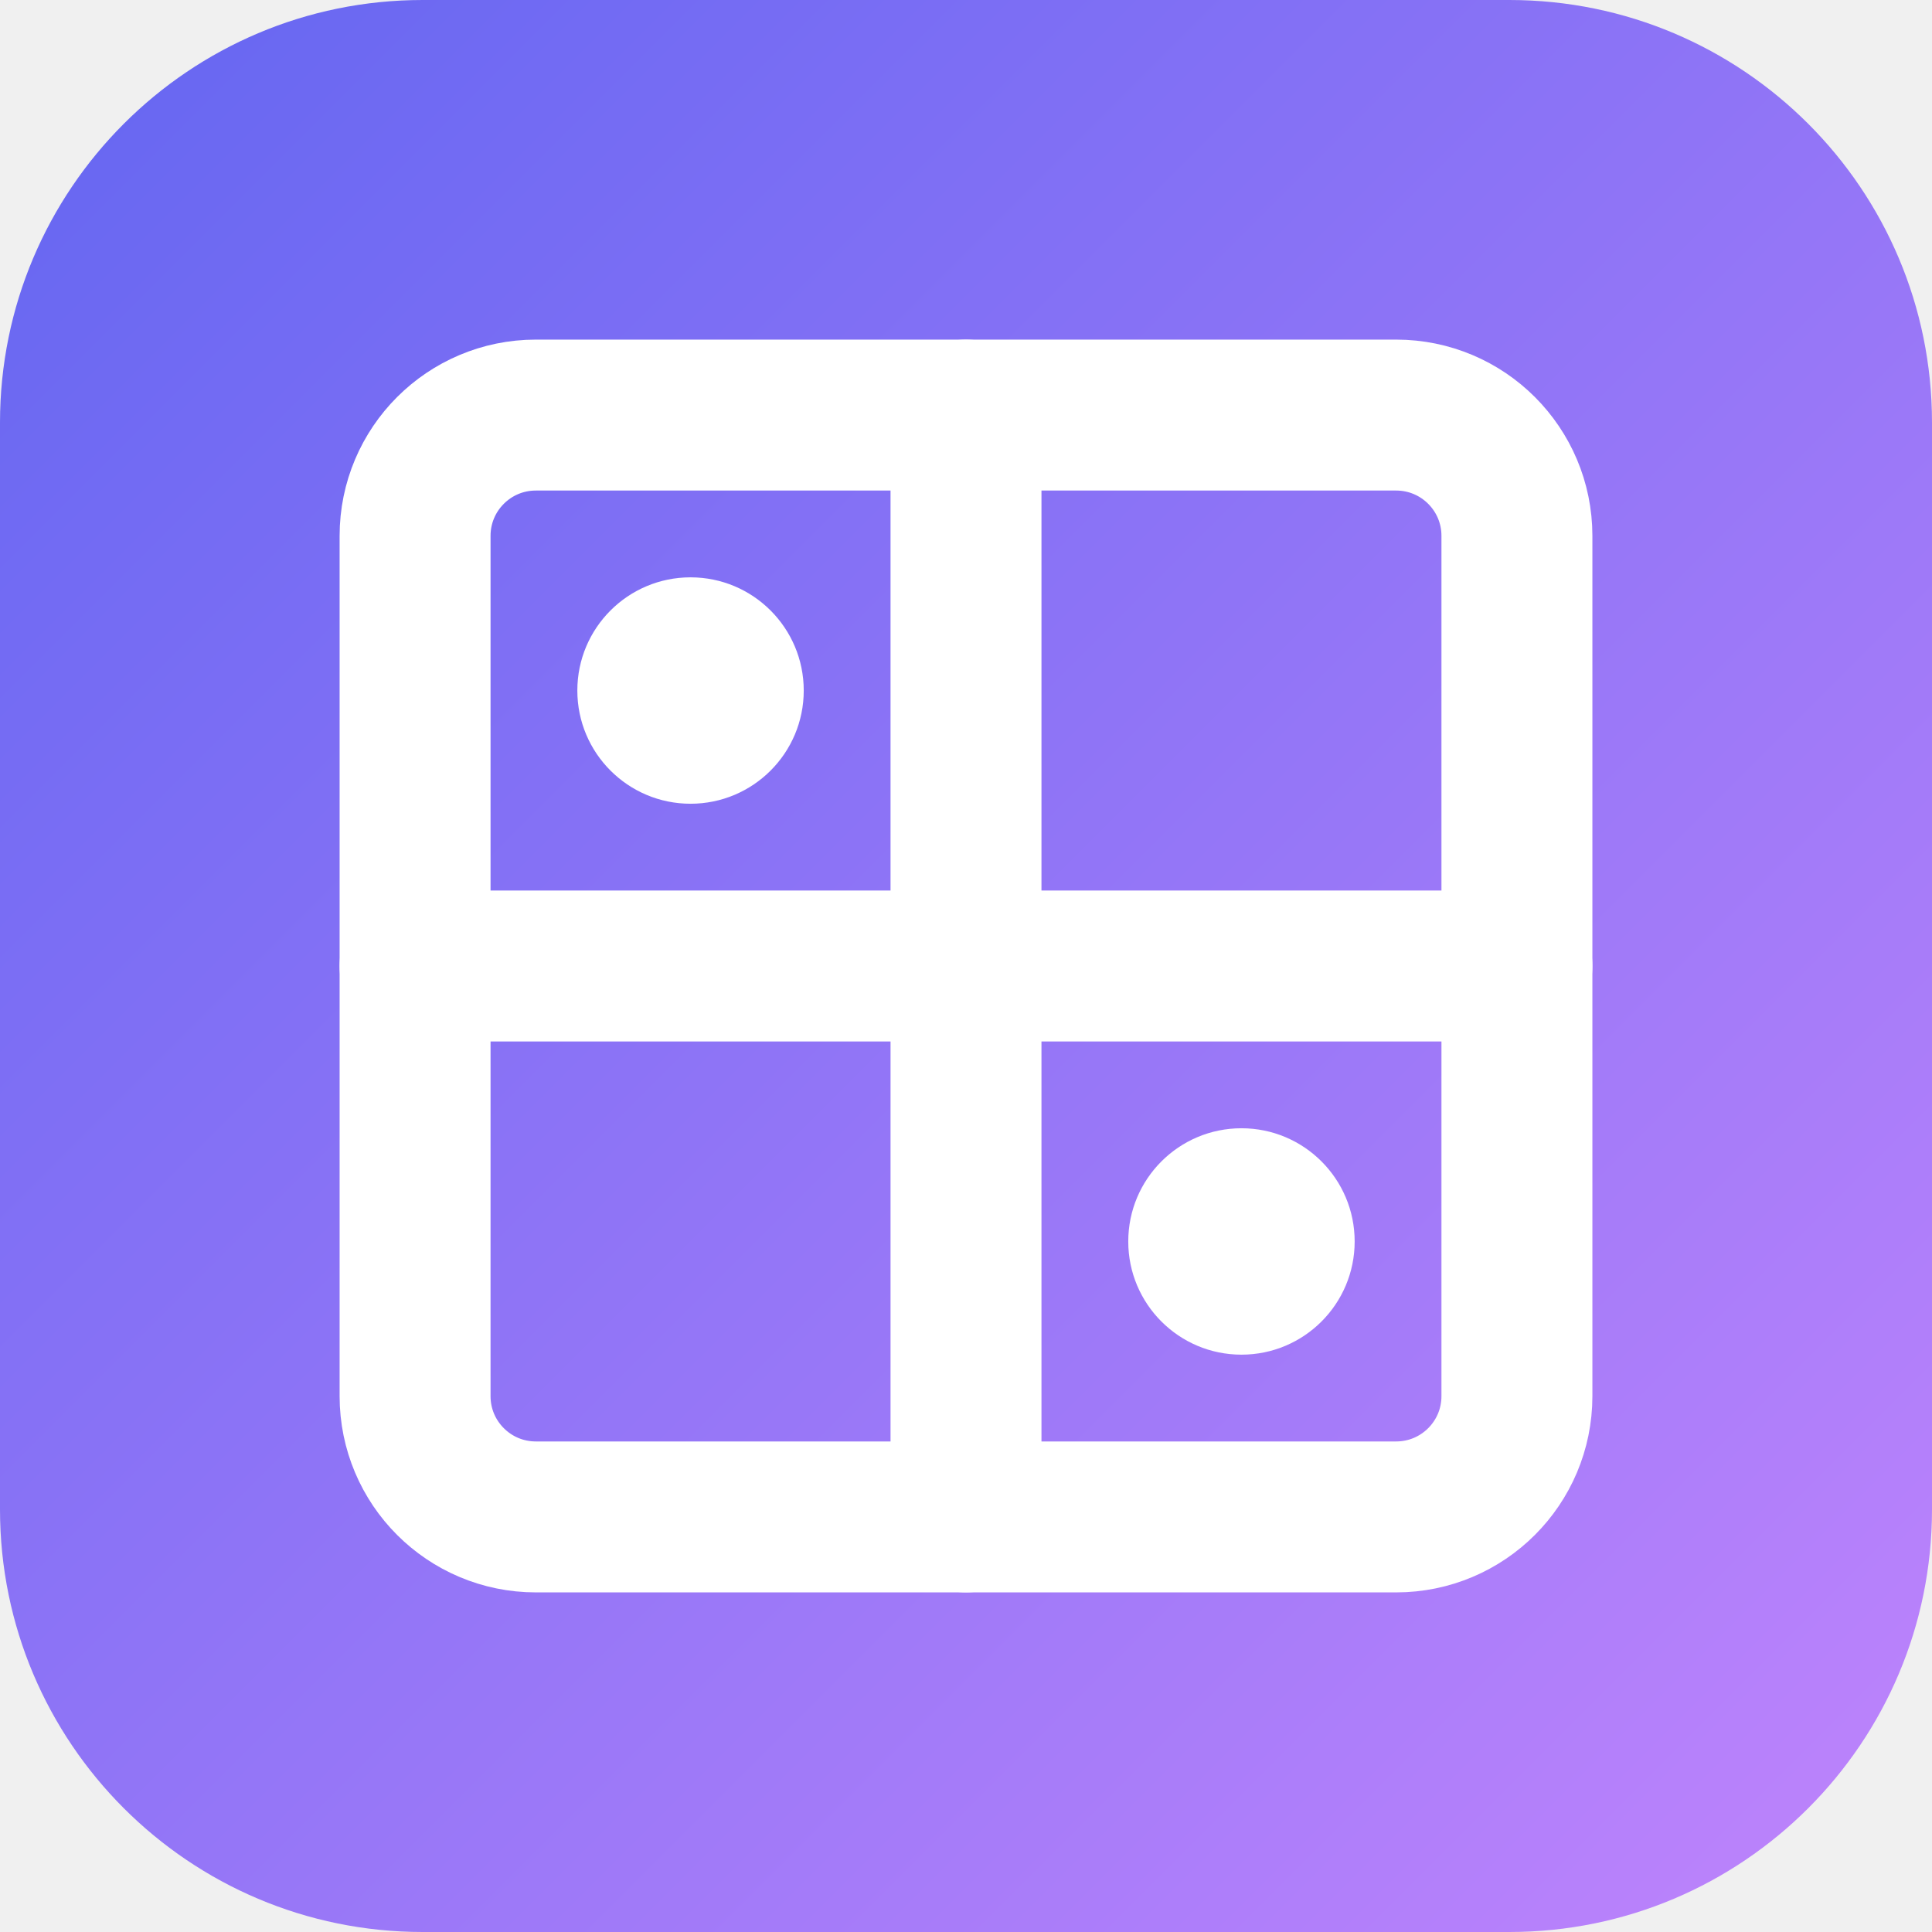
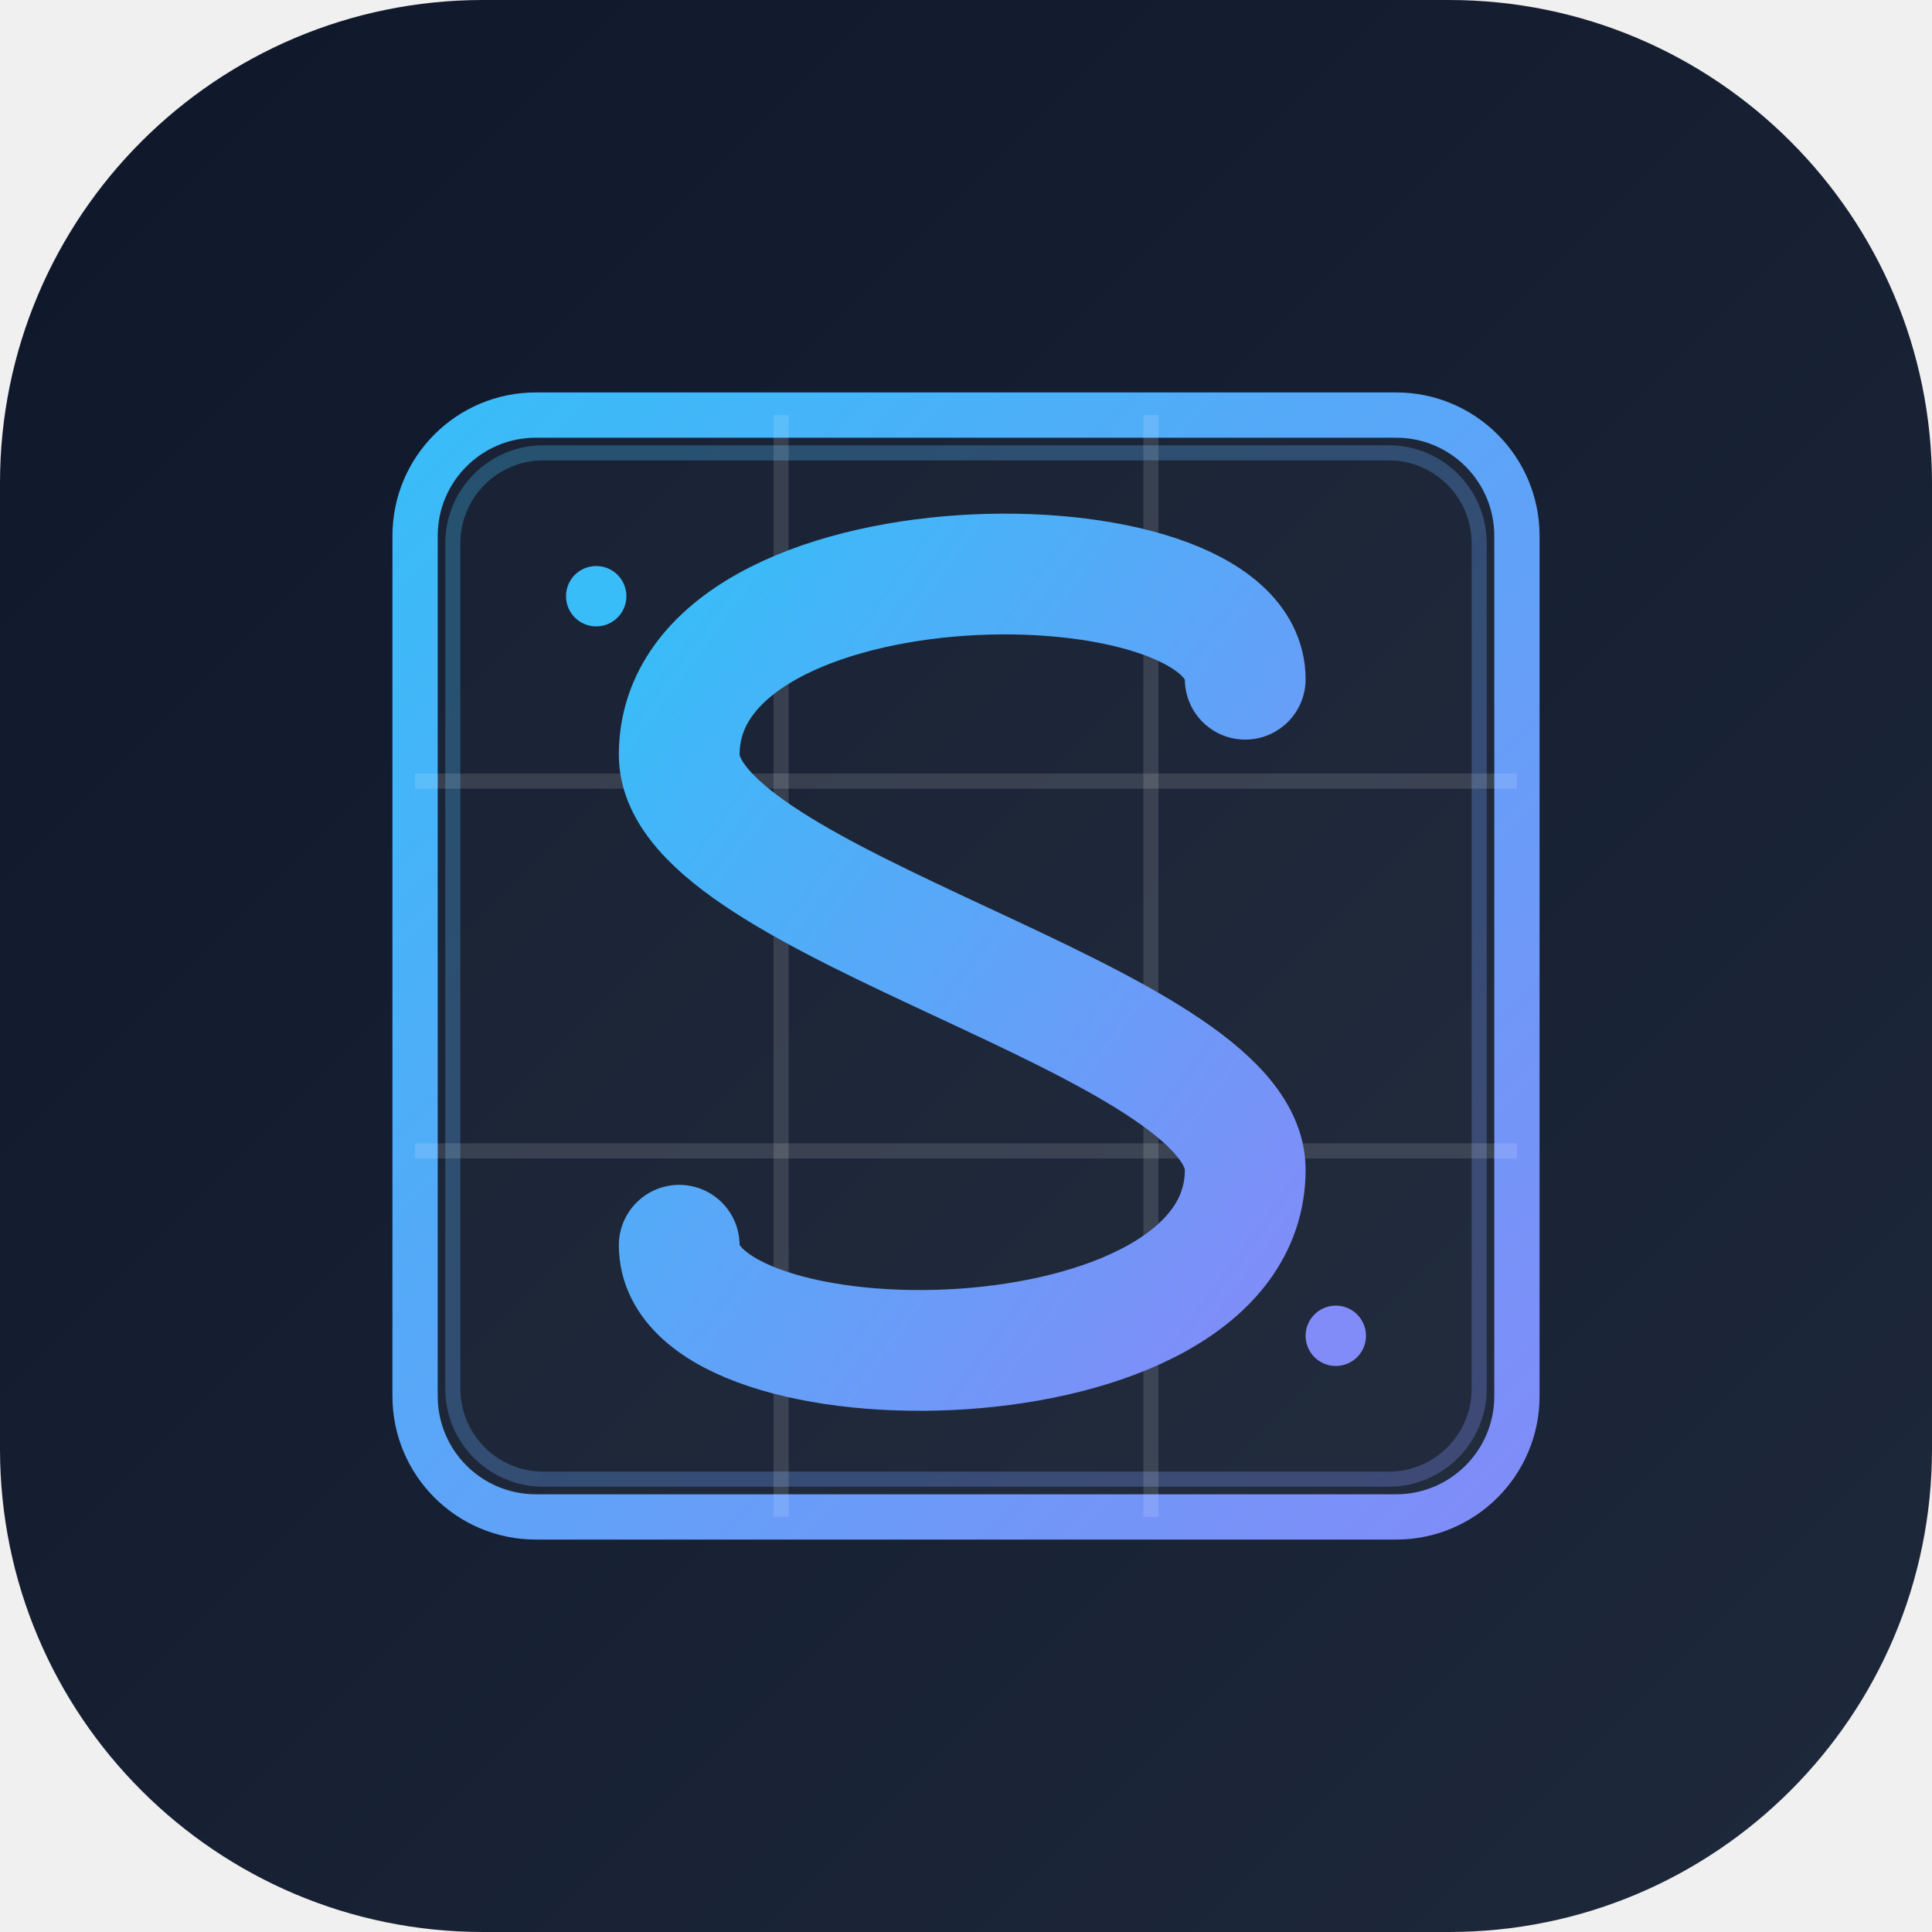
<svg xmlns="http://www.w3.org/2000/svg" viewBox="0 0 512 512">
  <defs>
-     <linearGradient id="grad" x1="0%" y1="0%" x2="100%" y2="100%">
-       <stop offset="0%" style="stop-color:#6366f1;stop-opacity:1" />
-       <stop offset="100%" style="stop-color:#c084fc;stop-opacity:1" />
+     <linearGradient id="bg-grad" x1="0%" y1="0%" x2="100%" y2="100%">
+       <stop offset="0%" style="stop-color:#0f172a;stop-opacity:1" />
+       <stop offset="100%" style="stop-color:#1e293b;stop-opacity:1" />
    </linearGradient>
+     <linearGradient id="accent-grad" x1="0%" y1="0%" x2="100%" y2="100%">
+       <stop offset="0%" style="stop-color:#38bdf8;stop-opacity:1" />
+       <stop offset="100%" style="stop-color:#818cf8;stop-opacity:1" />
+     </linearGradient>
+     <filter id="glow" x="-20%" y="-20%" width="140%" height="140%">
+       <feGaussianBlur stdDeviation="15" result="blur" />
+       <feComposite in="SourceGraphic" in2="blur" operator="over" />
+     </filter>
+     <filter id="shadow" x="-10%" y="-10%" width="120%" height="120%">
+       <feDropShadow dx="0" dy="8" stdDeviation="12" flood-color="#000" flood-opacity="0.5" />
+     </filter>
  </defs>
-   <rect x="0" y="0" width="512" height="512" rx="112" fill="url(#grad)" />
-   <rect x="110" y="110" width="292" height="292" rx="32" fill="none" stroke="white" stroke-width="40" />
-   <line x1="110" y1="256" x2="402" y2="256" stroke="white" stroke-width="40" stroke-linecap="round" />
-   <line x1="256" y1="110" x2="256" y2="402" stroke="white" stroke-width="40" stroke-linecap="round" />
-   <circle cx="183" cy="183" r="30" fill="white" />
-   <circle cx="329" cy="329" r="30" fill="white" />
+   <rect x="0" y="0" width="512" height="512" rx="128" fill="url(#bg-grad)" />
+   <rect x="120" y="120" width="272" height="272" rx="24" fill="none" stroke="url(#accent-grad)" stroke-width="4" opacity="0.3" filter="glow" />
+   <g filter="shadow">
+     <rect x="110" y="110" width="292" height="292" rx="32" fill="#ffffff08" stroke="url(#accent-grad)" stroke-width="12" />
+     <line x1="207" y1="110" x2="207" y2="402" stroke="#ffffff20" stroke-width="4" />
+     <line x1="305" y1="110" x2="305" y2="402" stroke="#ffffff20" stroke-width="4" />
+     <line x1="110" y1="207" x2="402" y2="207" stroke="#ffffff20" stroke-width="4" />
+     <line x1="110" y1="305" x2="402" y2="305" stroke="#ffffff20" stroke-width="4" />
+     <path d="M 330 180               C 330 140, 180 140, 180 200               C 180 240, 330 270, 330 310               C 330 370, 180 370, 180 330" fill="none" stroke="url(#accent-grad)" stroke-width="32" stroke-linecap="round" stroke-linejoin="round" filter="glow" />
+   </g>
+   <circle cx="158" cy="158" r="8" fill="#38bdf8" />
+   <circle cx="354" cy="354" r="8" fill="#818cf8" />
</svg>
